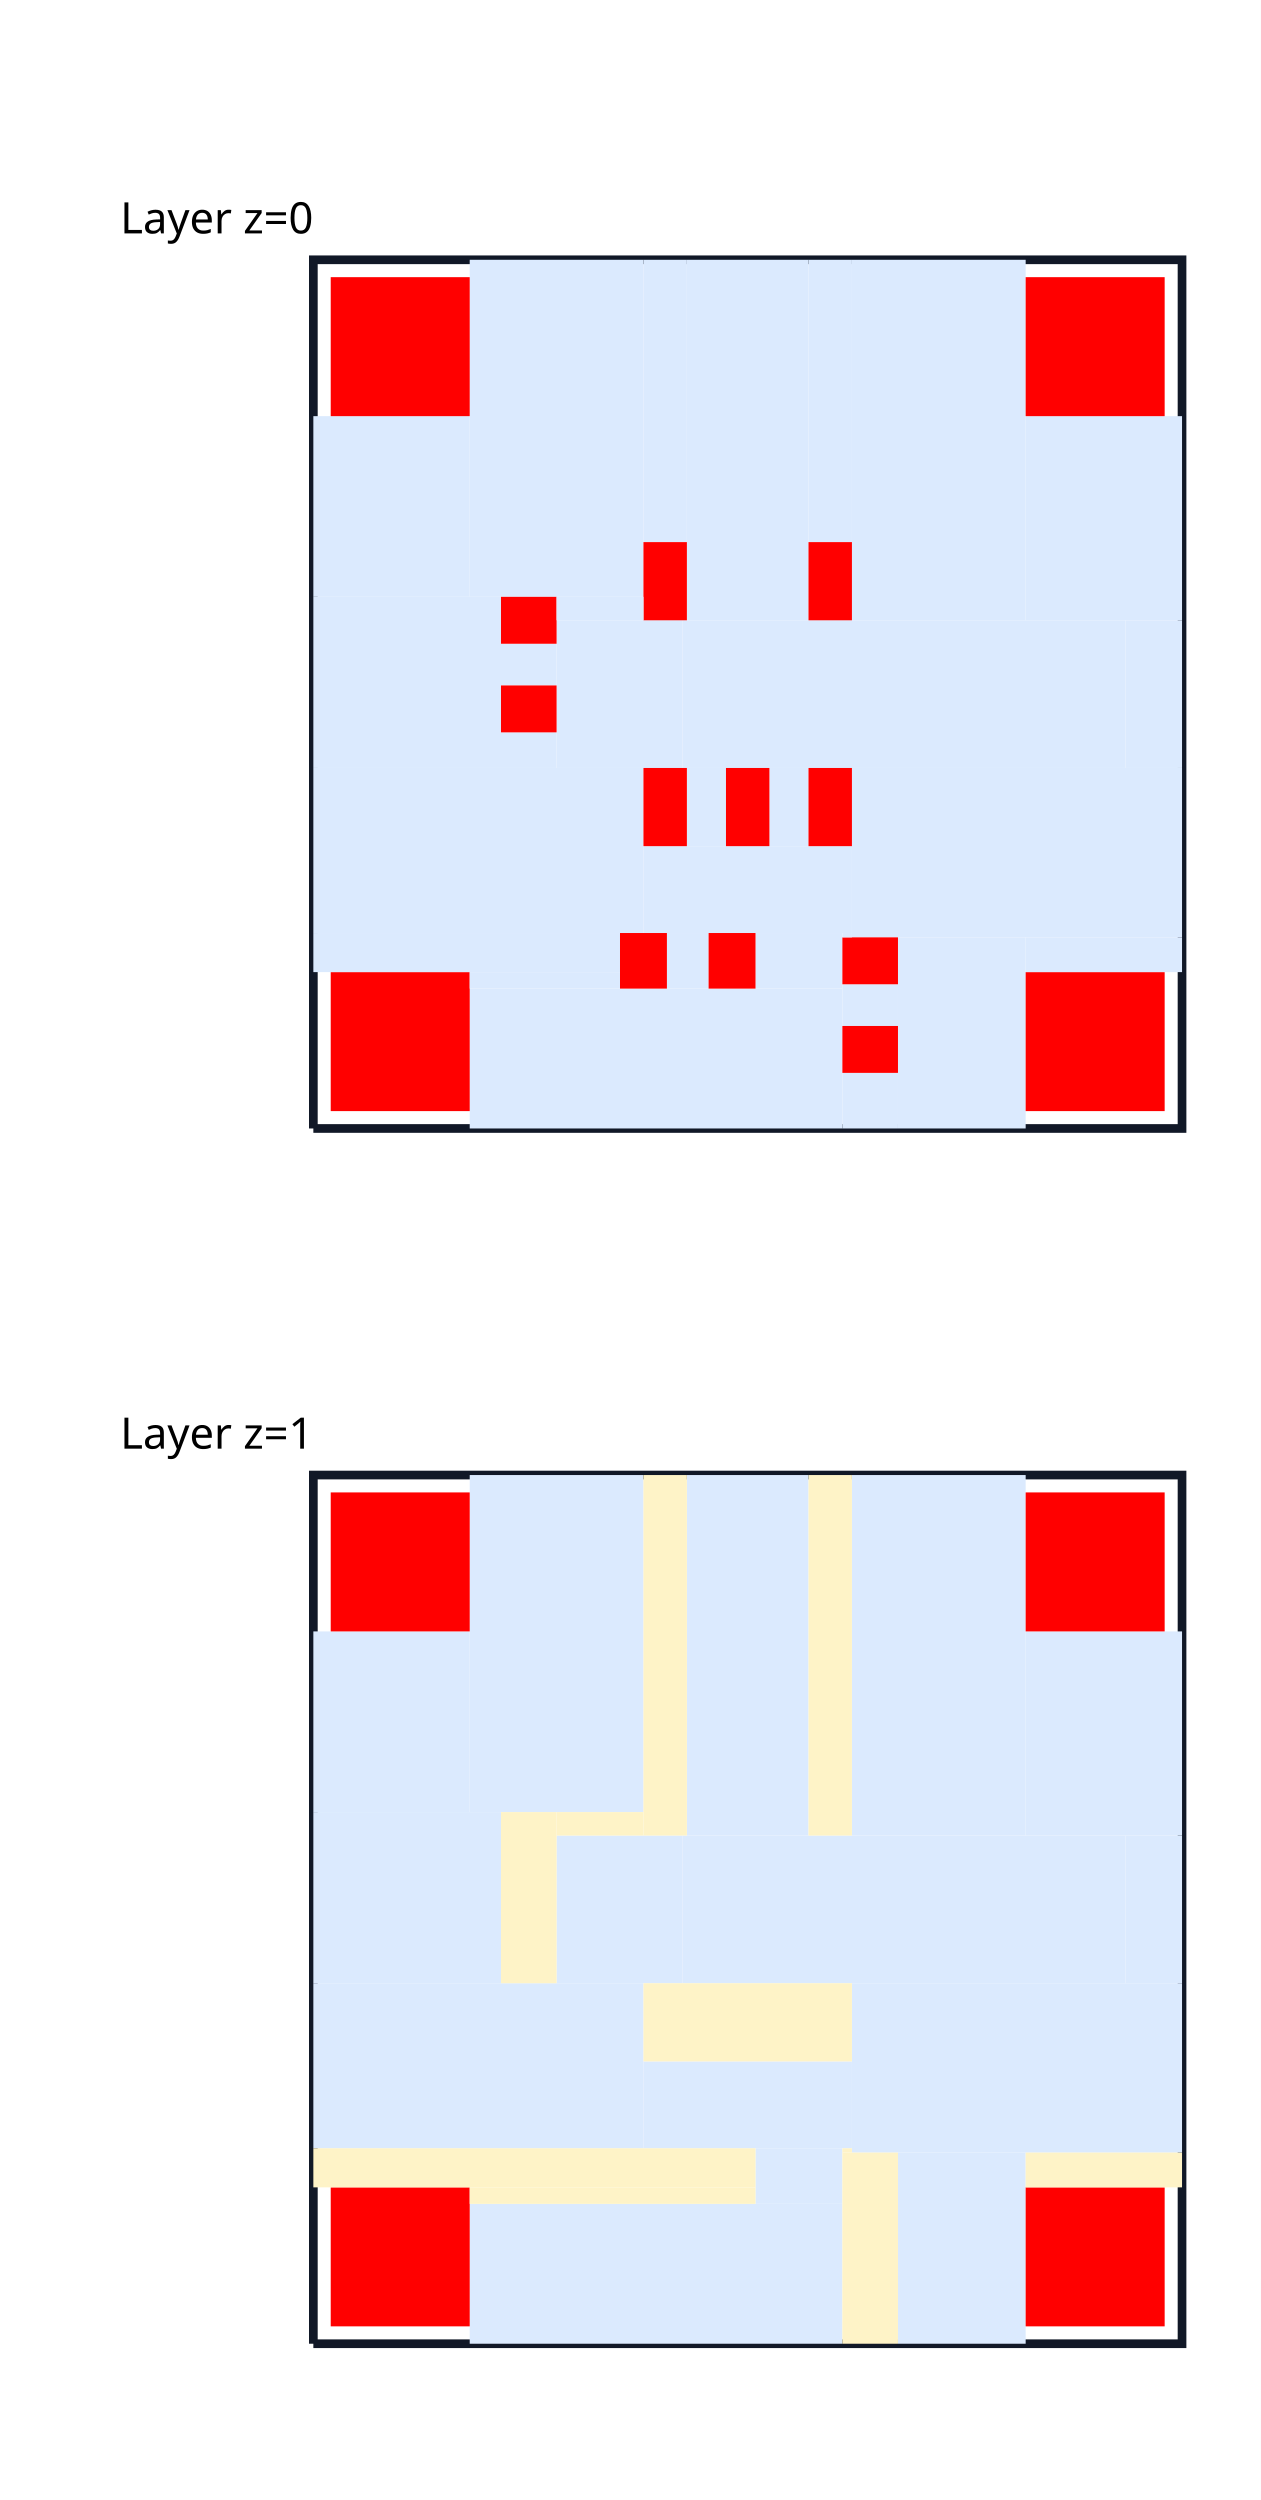
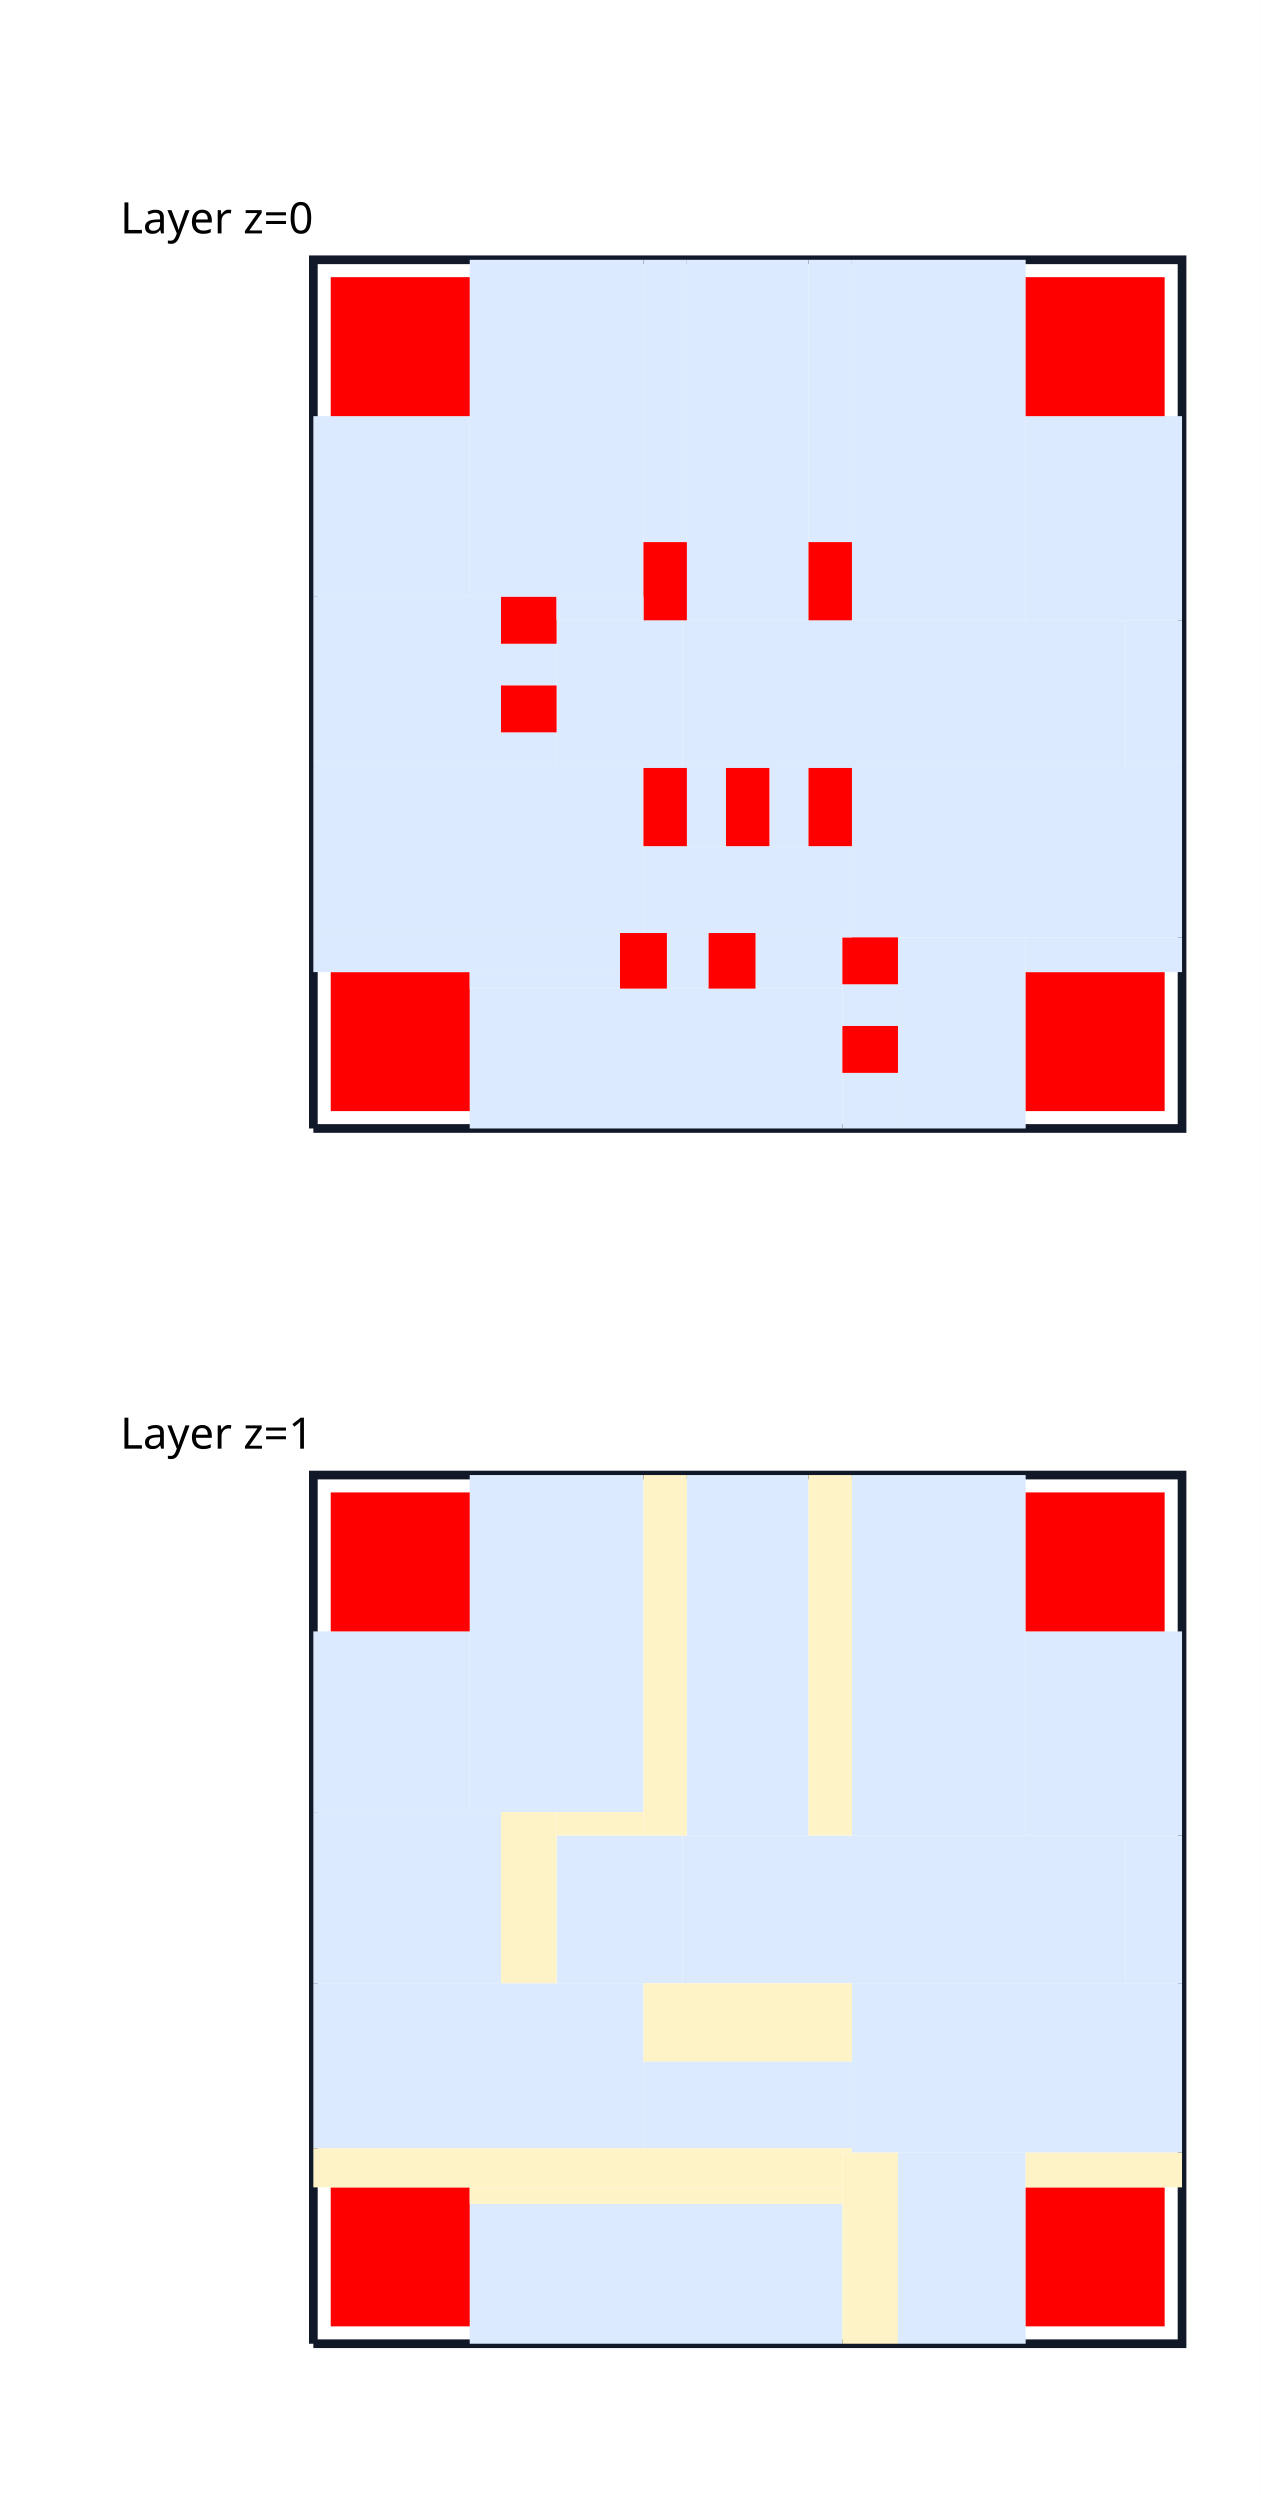
<svg xmlns="http://www.w3.org/2000/svg" width="640" height="1269" viewBox="0 0 640 1269">
  <rect width="100%" height="100%" fill="white" />
  <g>
    <polyline data-points="0,0 10,0 10,10 0,10 0,0" data-type="line" data-label="bounds" points="159.055,572.814 600,572.814 600,131.869 159.055,131.869 159.055,572.814" fill="none" stroke="#111827" stroke-width="4.409" />
  </g>
  <g>
-     <polyline data-points="0,-13.989588979166674 10,-13.989588979166674 10,-3.9895889791666743 0,-3.9895889791666743 0,-13.989588979166674" data-type="line" data-label="bounds" points="159.055,1189.677 600,1189.677 600,748.733 159.055,748.733 159.055,1189.677" fill="none" stroke="#111827" stroke-width="4.409" />
-   </g>
-   <g>
-     <rect data-type="rect" data-label="node" data-x="6.8" data-y="5" x="346.46" y="314.862" width="224.875" height="74.958" fill="#dbeafe" stroke="black" stroke-width="0.023" />
-   </g>
-   <g>
-     <rect data-type="rect" data-label="node" data-x="3.525060900000117" data-y="5" x="282.521" y="314.862" width="63.939" height="74.958" fill="#dbeafe" stroke="black" stroke-width="0.023" />
-   </g>
-   <g>
-     <rect data-type="rect" data-label="node" data-x="5" data-y="7.9249864499999845" x="348.663" y="131.869" width="61.729" height="182.993" fill="#dbeafe" stroke="black" stroke-width="0.023" />
-   </g>
-   <g>
-     <rect data-type="rect" data-label="node" data-x="1.900020250000069" data-y="3.2000280000000316" x="159.055" y="389.82" width="167.561" height="83.779" fill="#dbeafe" stroke="black" stroke-width="0.023" />
-   </g>
-   <g>
-     <rect data-type="rect" data-label="node" data-x="2.8000202500000686" data-y="8.059986449999984" x="238.425" y="131.869" width="88.191" height="171.088" fill="#dbeafe" stroke="black" stroke-width="0.023" />
-   </g>
-   <g>
-     <rect data-type="rect" data-label="node" data-x="8.099979749999932" data-y="3.1750280000000317" x="432.439" y="389.82" width="167.561" height="85.984" fill="#dbeafe" stroke="black" stroke-width="0.023" />
-   </g>
-   <g>
-     <rect data-type="rect" data-label="node" data-x="7.1999797499999305" data-y="7.9249864499999845" x="432.439" y="131.869" width="88.191" height="182.993" fill="#dbeafe" stroke="black" stroke-width="0.023" />
-   </g>
-   <g>
-     <rect data-type="rect" data-label="node" data-x="5" data-y="2.7500289000000313" x="326.616" y="429.505" width="105.823" height="44.094" fill="#dbeafe" stroke="black" stroke-width="0.023" />
-   </g>
-   <g>
-     <rect data-type="rect" data-label="node" data-x="1.0800202500000688" data-y="5.135" x="159.055" y="302.957" width="95.246" height="86.864" fill="#dbeafe" stroke="black" stroke-width="0.023" />
-   </g>
-   <g>
-     <rect data-type="rect" data-label="node" data-x="0.9" data-y="7.159986449999984" x="159.055" y="211.239" width="79.37" height="91.718" fill="#dbeafe" stroke="black" stroke-width="0.023" />
-   </g>
-   <g>
-     <rect data-type="rect" data-label="node" data-x="3.9450202500000686" data-y="0.8050144500000157" x="238.425" y="501.82" width="189.167" height="70.993" fill="#dbeafe" stroke="black" stroke-width="0.023" />
-   </g>
-   <g>
-     <rect data-type="rect" data-label="node" data-x="7.465020250000068" data-y="1.1000144500000157" x="455.813" y="475.804" width="64.817" height="97.009" fill="#dbeafe" stroke="black" stroke-width="0.023" />
-   </g>
-   <g>
-     <rect data-type="rect" data-label="node" data-x="9.1" data-y="7.024986449999984" x="520.63" y="211.239" width="79.37" height="103.623" fill="#dbeafe" stroke="black" stroke-width="0.023" />
-   </g>
-   <g>
-     <rect data-type="rect" data-label="node" data-x="9.674959349999952" data-y="5" x="571.335" y="314.862" width="28.665" height="74.958" fill="#dbeafe" stroke="black" stroke-width="0.023" />
-   </g>
-   <g>
-     <rect data-type="rect" data-label="node" data-x="5.590040500000137" data-y="1.9300289000000315" x="383.498" y="473.6" width="44.094" height="28.22" fill="#dbeafe" stroke="black" stroke-width="0.023" />
+     <polyline data-points="0,-13.989588958333332 10,-13.989588958333332 10,-3.989588958333332 0,-3.989588958333332 0,-13.989588958333332" data-type="line" data-label="bounds" points="159.055,1189.677 600,1189.677 600,748.733 159.055,748.733 159.055,1189.677" fill="none" stroke="#111827" stroke-width="4.409" />
+   </g>
+   <g>
+     <rect data-type="rect" data-label="node" data-x="6.799999499999999" data-y="5" x="346.46" y="314.862" width="224.875" height="74.958" fill="#dbeafe" stroke="black" stroke-width="0.023" />
+   </g>
+   <g>
+     <rect data-type="rect" data-label="node" data-x="3.525061" data-y="5" x="282.521" y="314.862" width="63.939" height="74.958" fill="#dbeafe" stroke="black" stroke-width="0.023" />
+   </g>
+   <g>
+     <rect data-type="rect" data-label="node" data-x="5.0000005000000005" data-y="7.924986499999999" x="348.663" y="131.869" width="61.729" height="182.993" fill="#dbeafe" stroke="black" stroke-width="0.023" />
+   </g>
+   <g>
+     <rect data-type="rect" data-label="node" data-x="1.9000205" data-y="3.2000279999999997" x="159.055" y="389.82" width="167.561" height="83.779" fill="#dbeafe" stroke="black" stroke-width="0.023" />
+   </g>
+   <g>
+     <rect data-type="rect" data-label="node" data-x="2.8000204999999996" data-y="8.0599865" x="238.425" y="131.869" width="88.191" height="171.088" fill="#dbeafe" stroke="black" stroke-width="0.023" />
+   </g>
+   <g>
+     <rect data-type="rect" data-label="node" data-x="8.0999795" data-y="3.1750279999999997" x="432.439" y="389.82" width="167.561" height="85.984" fill="#dbeafe" stroke="black" stroke-width="0.023" />
+   </g>
+   <g>
+     <rect data-type="rect" data-label="node" data-x="7.1999794999999995" data-y="7.924986499999999" x="432.439" y="131.869" width="88.191" height="182.993" fill="#dbeafe" stroke="black" stroke-width="0.023" />
+   </g>
+   <g>
+     <rect data-type="rect" data-label="node" data-x="5" data-y="2.750029" x="326.616" y="429.505" width="105.823" height="44.094" fill="#dbeafe" stroke="black" stroke-width="0.023" />
+   </g>
+   <g>
+     <rect data-type="rect" data-label="node" data-x="1.0800205" data-y="5.135" x="159.055" y="302.957" width="95.246" height="86.864" fill="#dbeafe" stroke="black" stroke-width="0.023" />
+   </g>
+   <g>
+     <rect data-type="rect" data-label="node" data-x="0.8999999999999999" data-y="7.1599865" x="159.055" y="211.239" width="79.37" height="91.718" fill="#dbeafe" stroke="black" stroke-width="0.023" />
+   </g>
+   <g>
+     <rect data-type="rect" data-label="node" data-x="3.9450204999999996" data-y="0.8050145" x="238.425" y="501.82" width="189.167" height="70.993" fill="#dbeafe" stroke="black" stroke-width="0.023" />
+   </g>
+   <g>
+     <rect data-type="rect" data-label="node" data-x="7.4650205" data-y="1.1000145" x="455.813" y="475.804" width="64.817" height="97.009" fill="#dbeafe" stroke="black" stroke-width="0.023" />
+   </g>
+   <g>
+     <rect data-type="rect" data-label="node" data-x="9.1" data-y="7.024986499999999" x="520.63" y="211.239" width="79.37" height="103.623" fill="#dbeafe" stroke="black" stroke-width="0.023" />
+   </g>
+   <g>
+     <rect data-type="rect" data-label="node" data-x="9.674958999999998" data-y="5" x="571.335" y="314.862" width="28.665" height="74.958" fill="#dbeafe" stroke="black" stroke-width="0.023" />
  </g>
  <g>
    <rect data-type="rect" data-label="node" data-x="1" data-y="1" x="167.874" y="493.444" width="70.551" height="70.551" fill="red" stroke="black" stroke-width="0.023" />
  </g>
  <g>
    <rect data-type="rect" data-label="node" data-x="1" data-y="9" x="167.874" y="140.688" width="70.551" height="70.551" fill="red" stroke="black" stroke-width="0.023" />
  </g>
  <g>
    <rect data-type="rect" data-label="node" data-x="9" data-y="9" x="520.63" y="140.688" width="70.551" height="70.551" fill="red" stroke="black" stroke-width="0.023" />
  </g>
  <g>
    <rect data-type="rect" data-label="node" data-x="9" data-y="1" x="520.63" y="493.444" width="70.551" height="70.551" fill="red" stroke="black" stroke-width="0.023" />
  </g>
  <g>
-     <rect data-type="rect" data-label="node" data-x="4.310040500000138" data-y="1.9300289000000315" x="338.521" y="473.6" width="21.165" height="28.22" fill="#dbeafe" stroke="black" stroke-width="0.023" />
-   </g>
-   <g>
-     <rect data-type="rect" data-label="node" data-x="1.7650202500000691" data-y="2.0250144500000156" x="159.055" y="473.6" width="155.655" height="19.844" fill="#dbeafe" stroke="black" stroke-width="0.023" />
-   </g>
-   <g>
-     <rect data-type="rect" data-label="node" data-x="2.480040500000138" data-y="5.339972899999967" x="254.301" y="326.768" width="28.22" height="21.165" fill="#dbeafe" stroke="black" stroke-width="0.023" />
-   </g>
-   <g>
-     <rect data-type="rect" data-label="node" data-x="4.5250200000000405" data-y="3.7000280000000316" x="348.663" y="389.82" width="19.841" height="39.685" fill="#dbeafe" stroke="black" stroke-width="0.023" />
-   </g>
-   <g>
-     <rect data-type="rect" data-label="node" data-x="5.474979999999903" data-y="3.7000280000000316" x="390.551" y="389.82" width="19.841" height="39.685" fill="#dbeafe" stroke="black" stroke-width="0.023" />
-   </g>
-   <g>
-     <rect data-type="rect" data-label="node" data-x="9.1" data-y="2.0000144500000157" x="520.63" y="475.804" width="79.37" height="17.639" fill="#dbeafe" stroke="black" stroke-width="0.023" />
-   </g>
-   <g>
-     <rect data-type="rect" data-label="node" data-x="2.480040500000138" data-y="4.355" x="254.301" y="371.744" width="28.22" height="18.076" fill="#dbeafe" stroke="black" stroke-width="0.023" />
-   </g>
-   <g>
-     <rect data-type="rect" data-label="node" data-x="4.050040000000138" data-y="8.374985549999984" x="326.616" y="131.869" width="22.047" height="143.308" fill="#dbeafe" stroke="black" stroke-width="0.023" />
-   </g>
-   <g>
-     <rect data-type="rect" data-label="node" data-x="5.949959999999862" data-y="8.374985549999984" x="410.392" y="131.869" width="22.047" height="143.308" fill="#dbeafe" stroke="black" stroke-width="0.023" />
-   </g>
-   <g>
-     <rect data-type="rect" data-label="node" data-x="6.410040500000138" data-y="0.32001445000001594" x="427.592" y="544.592" width="28.22" height="28.222" fill="#dbeafe" stroke="black" stroke-width="0.023" />
-   </g>
-   <g>
-     <rect data-type="rect" data-label="node" data-x="6.410040500000138" data-y="1.4200289000000317" x="427.592" y="499.615" width="28.22" height="21.165" fill="#dbeafe" stroke="black" stroke-width="0.023" />
+     <rect data-type="rect" data-label="node" data-x="1.7650204999999999" data-y="2.0250144999999997" x="159.055" y="473.6" width="155.655" height="19.844" fill="#dbeafe" stroke="black" stroke-width="0.023" />
+   </g>
+   <g>
+     <rect data-type="rect" data-label="node" data-x="2.480041" data-y="4.3549999999999995" x="254.301" y="371.744" width="28.22" height="18.076" fill="#dbeafe" stroke="black" stroke-width="0.023" />
+   </g>
+   <g>
+     <rect data-type="rect" data-label="node" data-x="2.480041" data-y="5.339972999999999" x="254.301" y="326.768" width="28.22" height="21.165" fill="#dbeafe" stroke="black" stroke-width="0.023" />
+   </g>
+   <g>
+     <rect data-type="rect" data-label="node" data-x="4.310041" data-y="1.930029" x="338.521" y="473.6" width="21.165" height="28.22" fill="#dbeafe" stroke="black" stroke-width="0.023" />
+   </g>
+   <g>
+     <rect data-type="rect" data-label="node" data-x="4.0500405" data-y="8.3749855" x="326.616" y="131.869" width="22.047" height="143.308" fill="#dbeafe" stroke="black" stroke-width="0.023" />
+   </g>
+   <g>
+     <rect data-type="rect" data-label="node" data-x="4.5250205" data-y="3.7000279999999997" x="348.663" y="389.82" width="19.841" height="39.685" fill="#dbeafe" stroke="black" stroke-width="0.023" />
+   </g>
+   <g>
+     <rect data-type="rect" data-label="node" data-x="5.4749795" data-y="3.7000279999999997" x="390.551" y="389.82" width="19.841" height="39.685" fill="#dbeafe" stroke="black" stroke-width="0.023" />
+   </g>
+   <g>
+     <rect data-type="rect" data-label="node" data-x="5.590040999999999" data-y="1.930029" x="383.498" y="473.6" width="44.094" height="28.22" fill="#dbeafe" stroke="black" stroke-width="0.023" />
+   </g>
+   <g>
+     <rect data-type="rect" data-label="node" data-x="6.410041" data-y="0.3200145" x="427.592" y="544.592" width="28.22" height="28.222" fill="#dbeafe" stroke="black" stroke-width="0.023" />
+   </g>
+   <g>
+     <rect data-type="rect" data-label="node" data-x="5.94996" data-y="8.3749855" x="410.392" y="131.869" width="22.047" height="143.308" fill="#dbeafe" stroke="black" stroke-width="0.023" />
+   </g>
+   <g>
+     <rect data-type="rect" data-label="node" data-x="6.410041" data-y="1.420029" x="427.592" y="499.615" width="28.22" height="21.165" fill="#dbeafe" stroke="black" stroke-width="0.023" />
+   </g>
+   <g>
+     <rect data-type="rect" data-label="node" data-x="9.1" data-y="2.0000145" x="520.63" y="475.804" width="79.37" height="17.639" fill="#dbeafe" stroke="black" stroke-width="0.023" />
  </g>
  <g>
    <rect data-type="rect" data-label="node" data-x="4.050040000000138" data-y="3.7000280000000316" x="326.616" y="389.82" width="22.047" height="39.685" fill="red" stroke="black" stroke-width="0.023" />
  </g>
  <g>
    <rect data-type="rect" data-label="node" data-x="4.999999999999943" data-y="3.7000280000000316" x="368.504" y="389.82" width="22.047" height="39.685" fill="red" stroke="black" stroke-width="0.023" />
  </g>
  <g>
    <rect data-type="rect" data-label="node" data-x="5.949959999999862" data-y="3.7000280000000316" x="410.392" y="389.82" width="22.047" height="39.685" fill="red" stroke="black" stroke-width="0.023" />
  </g>
  <g>
    <rect data-type="rect" data-label="node" data-x="5.949959999999862" data-y="6.299971999999968" x="410.392" y="275.177" width="22.047" height="39.685" fill="red" stroke="black" stroke-width="0.023" />
  </g>
  <g>
    <rect data-type="rect" data-label="node" data-x="4.050040000000138" data-y="6.299971999999968" x="326.616" y="275.177" width="22.047" height="39.685" fill="red" stroke="black" stroke-width="0.023" />
  </g>
  <g>
    <rect data-type="rect" data-label="node" data-x="2.480040500000138" data-y="5.849972899999967" x="254.301" y="302.957" width="28.22" height="23.811" fill="red" stroke="black" stroke-width="0.023" />
  </g>
  <g>
    <rect data-type="rect" data-label="node" data-x="2.480040500000138" data-y="4.829972899999968" x="254.301" y="347.933" width="28.22" height="23.811" fill="red" stroke="black" stroke-width="0.023" />
  </g>
  <g>
    <rect data-type="rect" data-label="node" data-x="3.8000405000001383" data-y="1.9300289000000315" x="314.71" y="473.6" width="23.811" height="28.22" fill="red" stroke="black" stroke-width="0.023" />
  </g>
  <g>
    <rect data-type="rect" data-label="node" data-x="4.820040500000138" data-y="1.9300289000000315" x="359.687" y="473.6" width="23.811" height="28.22" fill="red" stroke="black" stroke-width="0.023" />
  </g>
  <g>
    <rect data-type="rect" data-label="node" data-x="6.410040500000138" data-y="0.9100289000000319" x="427.592" y="520.781" width="28.22" height="23.811" fill="red" stroke="black" stroke-width="0.023" />
  </g>
  <g>
    <rect data-type="rect" data-label="node" data-x="6.410040500000138" data-y="1.9300289000000315" x="427.592" y="475.804" width="28.22" height="23.811" fill="red" stroke="black" stroke-width="0.023" />
  </g>
  <g>
-     <rect data-type="rect" data-label="node" data-x="3.300040500000138" data-y="5.984972899999969" x="282.521" y="302.957" width="44.094" height="11.906" fill="#dbeafe" stroke="black" stroke-width="0.023" />
-   </g>
-   <g>
-     <rect data-type="rect" data-label="node" data-x="6.145" data-y="2.2250289000000314" x="427.592" y="473.6" width="4.847" height="2.205" fill="#dbeafe" stroke="black" stroke-width="0.023" />
-   </g>
-   <g>
-     <rect data-type="rect" data-label="node" data-x="2.6650202500000693" data-y="1.7050144500000157" x="238.425" y="493.444" width="76.285" height="8.377" fill="#dbeafe" stroke="black" stroke-width="0.023" />
-   </g>
-   <g>
-     <rect data-type="rect" data-label="node" data-x="6.8" data-y="-8.989588979166674" x="346.46" y="931.726" width="224.875" height="74.958" fill="#dbeafe" stroke="black" stroke-width="0.023" />
-   </g>
-   <g>
-     <rect data-type="rect" data-label="node" data-x="3.525060900000117" data-y="-8.989588979166674" x="282.521" y="931.726" width="63.939" height="74.958" fill="#dbeafe" stroke="black" stroke-width="0.023" />
-   </g>
-   <g>
-     <rect data-type="rect" data-label="node" data-x="5" data-y="-6.06460252916669" x="348.663" y="748.733" width="61.729" height="182.993" fill="#dbeafe" stroke="black" stroke-width="0.023" />
-   </g>
-   <g>
-     <rect data-type="rect" data-label="node" data-x="1.900020250000069" data-y="-10.789560979166643" x="159.055" y="1006.684" width="167.561" height="83.779" fill="#dbeafe" stroke="black" stroke-width="0.023" />
-   </g>
-   <g>
-     <rect data-type="rect" data-label="node" data-x="2.8000202500000686" data-y="-5.92960252916669" x="238.425" y="748.733" width="88.191" height="171.088" fill="#dbeafe" stroke="black" stroke-width="0.023" />
-   </g>
-   <g>
-     <rect data-type="rect" data-label="node" data-x="8.099979749999932" data-y="-10.814560979166643" x="432.439" y="1006.684" width="167.561" height="85.984" fill="#dbeafe" stroke="black" stroke-width="0.023" />
-   </g>
-   <g>
-     <rect data-type="rect" data-label="node" data-x="7.1999797499999305" data-y="-6.06460252916669" x="432.439" y="748.733" width="88.191" height="182.993" fill="#dbeafe" stroke="black" stroke-width="0.023" />
-   </g>
-   <g>
-     <rect data-type="rect" data-label="node" data-x="5" data-y="-11.239560079166644" x="326.616" y="1046.369" width="105.823" height="44.094" fill="#dbeafe" stroke="black" stroke-width="0.023" />
-   </g>
-   <g>
-     <rect data-type="rect" data-label="node" data-x="1.0800202500000688" data-y="-8.854588979166675" x="159.055" y="919.82" width="95.246" height="86.864" fill="#dbeafe" stroke="black" stroke-width="0.023" />
-   </g>
-   <g>
-     <rect data-type="rect" data-label="node" data-x="0.9" data-y="-6.82960252916669" x="159.055" y="828.103" width="79.37" height="91.718" fill="#dbeafe" stroke="black" stroke-width="0.023" />
-   </g>
-   <g>
-     <rect data-type="rect" data-label="node" data-x="3.9450202500000686" data-y="-13.184574529166659" x="238.425" y="1118.684" width="189.167" height="70.993" fill="#dbeafe" stroke="black" stroke-width="0.023" />
-   </g>
-   <g>
-     <rect data-type="rect" data-label="node" data-x="7.465020250000068" data-y="-12.889574529166659" x="455.813" y="1092.668" width="64.817" height="97.009" fill="#dbeafe" stroke="black" stroke-width="0.023" />
-   </g>
-   <g>
-     <rect data-type="rect" data-label="node" data-x="9.1" data-y="-6.96460252916669" x="520.63" y="828.103" width="79.37" height="103.623" fill="#dbeafe" stroke="black" stroke-width="0.023" />
-   </g>
-   <g>
-     <rect data-type="rect" data-label="node" data-x="9.674959349999952" data-y="-8.989588979166674" x="571.335" y="931.726" width="28.665" height="74.958" fill="#dbeafe" stroke="black" stroke-width="0.023" />
-   </g>
-   <g>
-     <rect data-type="rect" data-label="node" data-x="5.590040500000137" data-y="-12.059560079166642" x="383.498" y="1090.464" width="44.094" height="28.22" fill="#dbeafe" stroke="black" stroke-width="0.023" />
-   </g>
-   <g>
-     <rect data-type="rect" data-label="node" data-x="1" data-y="-12.989588979166674" x="167.874" y="1110.307" width="70.551" height="70.551" fill="red" stroke="black" stroke-width="0.023" />
-   </g>
-   <g>
-     <rect data-type="rect" data-label="node" data-x="1" data-y="-4.989588979166674" x="167.874" y="757.551" width="70.551" height="70.551" fill="red" stroke="black" stroke-width="0.023" />
-   </g>
-   <g>
-     <rect data-type="rect" data-label="node" data-x="9" data-y="-4.989588979166674" x="520.63" y="757.551" width="70.551" height="70.551" fill="red" stroke="black" stroke-width="0.023" />
-   </g>
-   <g>
-     <rect data-type="rect" data-label="node" data-x="9" data-y="-12.989588979166674" x="520.63" y="1110.307" width="70.551" height="70.551" fill="red" stroke="black" stroke-width="0.023" />
-   </g>
-   <g>
-     <rect data-type="rect" data-label="node" data-x="5" data-y="-10.289560979166643" x="326.616" y="1006.684" width="105.823" height="39.685" fill="#fef3c7" stroke="black" stroke-width="0.023" />
-   </g>
-   <g>
-     <rect data-type="rect" data-label="node" data-x="2.545020250000069" data-y="-11.964574529166658" x="159.055" y="1090.464" width="224.443" height="19.844" fill="#fef3c7" stroke="black" stroke-width="0.023" />
-   </g>
-   <g>
-     <rect data-type="rect" data-label="node" data-x="9.1" data-y="-11.989574529166658" x="520.63" y="1092.668" width="79.37" height="17.639" fill="#fef3c7" stroke="black" stroke-width="0.023" />
-   </g>
-   <g>
-     <rect data-type="rect" data-label="node" data-x="2.480040500000138" data-y="-8.854588979166675" x="254.301" y="919.82" width="28.22" height="86.864" fill="#fef3c7" stroke="black" stroke-width="0.023" />
-   </g>
-   <g>
-     <rect data-type="rect" data-label="node" data-x="4.050040000000138" data-y="-6.06460252916669" x="326.616" y="748.733" width="22.047" height="182.993" fill="#fef3c7" stroke="black" stroke-width="0.023" />
-   </g>
-   <g>
-     <rect data-type="rect" data-label="node" data-x="6.410040500000138" data-y="-12.889574529166659" x="427.592" y="1092.668" width="28.22" height="97.009" fill="#fef3c7" stroke="black" stroke-width="0.023" />
-   </g>
-   <g>
-     <rect data-type="rect" data-label="node" data-x="5.949959999999862" data-y="-6.06460252916669" x="410.392" y="748.733" width="22.047" height="182.993" fill="#fef3c7" stroke="black" stroke-width="0.023" />
-   </g>
-   <g>
-     <rect data-type="rect" data-label="node" data-x="3.300040500000138" data-y="-8.004616079166706" x="282.521" y="919.82" width="44.094" height="11.906" fill="#fef3c7" stroke="black" stroke-width="0.023" />
-   </g>
-   <g>
-     <rect data-type="rect" data-label="node" data-x="6.145" data-y="-11.764560079166642" x="427.592" y="1090.464" width="4.847" height="2.205" fill="#fef3c7" stroke="black" stroke-width="0.023" />
-   </g>
-   <g>
-     <rect data-type="rect" data-label="node" data-x="3.4450202500000686" data-y="-12.284574529166658" x="238.425" y="1110.307" width="145.073" height="8.377" fill="#fef3c7" stroke="black" stroke-width="0.023" />
-   </g>
-   <text data-type="text" data-label="Layer z=0" data-x="0" data-y="10.691671183333339" x="159.055" y="101.37" fill="black" font-size="22.047" font-family="sans-serif" text-anchor="end" dominant-baseline="text-before-edge">Layer z=0</text>
-   <text data-type="text" data-label="Layer z=1" data-x="0" data-y="-3.297917795833335" x="159.055" y="718.234" fill="black" font-size="22.047" font-family="sans-serif" text-anchor="end" dominant-baseline="text-before-edge">Layer z=1</text>
+     <rect data-type="rect" data-label="node" data-x="3.300040750000069" data-y="5.984973" x="282.521" y="302.957" width="44.094" height="11.906" fill="#dbeafe" stroke="black" stroke-width="0.023" />
+   </g>
+   <g>
+     <rect data-type="rect" data-label="node" data-x="6.145" data-y="2.225029" x="427.592" y="473.6" width="4.847" height="2.205" fill="#dbeafe" stroke="black" stroke-width="0.023" />
+   </g>
+   <g>
+     <rect data-type="rect" data-label="node" data-x="2.6650202500000693" data-y="1.7050144999999999" x="238.425" y="493.444" width="76.285" height="8.377" fill="#dbeafe" stroke="black" stroke-width="0.023" />
+   </g>
+   <g>
+     <rect data-type="rect" data-label="node" data-x="6.799999499999999" data-y="-8.989588958333332" x="346.46" y="931.726" width="224.875" height="74.958" fill="#dbeafe" stroke="black" stroke-width="0.023" />
+   </g>
+   <g>
+     <rect data-type="rect" data-label="node" data-x="3.525061" data-y="-8.989588958333332" x="282.521" y="931.726" width="63.939" height="74.958" fill="#dbeafe" stroke="black" stroke-width="0.023" />
+   </g>
+   <g>
+     <rect data-type="rect" data-label="node" data-x="5.0000005000000005" data-y="-6.064602458333333" x="348.663" y="748.733" width="61.729" height="182.993" fill="#dbeafe" stroke="black" stroke-width="0.023" />
+   </g>
+   <g>
+     <rect data-type="rect" data-label="node" data-x="1.9000205" data-y="-10.789560958333333" x="159.055" y="1006.684" width="167.561" height="83.779" fill="#dbeafe" stroke="black" stroke-width="0.023" />
+   </g>
+   <g>
+     <rect data-type="rect" data-label="node" data-x="2.8000204999999996" data-y="-5.929602458333331" x="238.425" y="748.733" width="88.191" height="171.088" fill="#dbeafe" stroke="black" stroke-width="0.023" />
+   </g>
+   <g>
+     <rect data-type="rect" data-label="node" data-x="8.0999795" data-y="-10.814560958333333" x="432.439" y="1006.684" width="167.561" height="85.984" fill="#dbeafe" stroke="black" stroke-width="0.023" />
+   </g>
+   <g>
+     <rect data-type="rect" data-label="node" data-x="7.1999794999999995" data-y="-6.064602458333333" x="432.439" y="748.733" width="88.191" height="182.993" fill="#dbeafe" stroke="black" stroke-width="0.023" />
+   </g>
+   <g>
+     <rect data-type="rect" data-label="node" data-x="5" data-y="-11.239559958333333" x="326.616" y="1046.369" width="105.823" height="44.094" fill="#dbeafe" stroke="black" stroke-width="0.023" />
+   </g>
+   <g>
+     <rect data-type="rect" data-label="node" data-x="1.0800205" data-y="-8.854588958333332" x="159.055" y="919.82" width="95.246" height="86.864" fill="#dbeafe" stroke="black" stroke-width="0.023" />
+   </g>
+   <g>
+     <rect data-type="rect" data-label="node" data-x="0.8999999999999999" data-y="-6.829602458333333" x="159.055" y="828.103" width="79.37" height="91.718" fill="#dbeafe" stroke="black" stroke-width="0.023" />
+   </g>
+   <g>
+     <rect data-type="rect" data-label="node" data-x="3.9450204999999996" data-y="-13.184574458333332" x="238.425" y="1118.684" width="189.167" height="70.993" fill="#dbeafe" stroke="black" stroke-width="0.023" />
+   </g>
+   <g>
+     <rect data-type="rect" data-label="node" data-x="7.4650205" data-y="-12.889574458333332" x="455.813" y="1092.668" width="64.817" height="97.009" fill="#dbeafe" stroke="black" stroke-width="0.023" />
+   </g>
+   <g>
+     <rect data-type="rect" data-label="node" data-x="9.1" data-y="-6.964602458333333" x="520.63" y="828.103" width="79.37" height="103.623" fill="#dbeafe" stroke="black" stroke-width="0.023" />
+   </g>
+   <g>
+     <rect data-type="rect" data-label="node" data-x="9.674958999999998" data-y="-8.989588958333332" x="571.335" y="931.726" width="28.665" height="74.958" fill="#dbeafe" stroke="black" stroke-width="0.023" />
+   </g>
+   <g>
+     <rect data-type="rect" data-label="node" data-x="1" data-y="-12.989588958333332" x="167.874" y="1110.307" width="70.551" height="70.551" fill="red" stroke="black" stroke-width="0.023" />
+   </g>
+   <g>
+     <rect data-type="rect" data-label="node" data-x="1" data-y="-4.989588958333332" x="167.874" y="757.551" width="70.551" height="70.551" fill="red" stroke="black" stroke-width="0.023" />
+   </g>
+   <g>
+     <rect data-type="rect" data-label="node" data-x="9" data-y="-4.989588958333332" x="520.63" y="757.551" width="70.551" height="70.551" fill="red" stroke="black" stroke-width="0.023" />
+   </g>
+   <g>
+     <rect data-type="rect" data-label="node" data-x="9" data-y="-12.989588958333332" x="520.63" y="1110.307" width="70.551" height="70.551" fill="red" stroke="black" stroke-width="0.023" />
+   </g>
+   <g>
+     <rect data-type="rect" data-label="node" data-x="4.0500405" data-y="-6.064602458333333" x="326.616" y="748.733" width="22.047" height="182.993" fill="#fef3c7" stroke="black" stroke-width="0.023" />
+   </g>
+   <g>
+     <rect data-type="rect" data-label="node" data-x="5.94996" data-y="-6.064602458333333" x="410.392" y="748.733" width="22.047" height="182.993" fill="#fef3c7" stroke="black" stroke-width="0.023" />
+   </g>
+   <g>
+     <rect data-type="rect" data-label="node" data-x="5" data-y="-10.289560958333333" x="326.616" y="1006.684" width="105.823" height="39.685" fill="#fef3c7" stroke="black" stroke-width="0.023" />
+   </g>
+   <g>
+     <rect data-type="rect" data-label="node" data-x="9.1" data-y="-11.989574458333333" x="520.63" y="1092.668" width="79.37" height="17.639" fill="#fef3c7" stroke="black" stroke-width="0.023" />
+   </g>
+   <g>
+     <rect data-type="rect" data-label="node" data-x="2.480041" data-y="-8.854588958333332" x="254.301" y="919.82" width="28.22" height="86.864" fill="#fef3c7" stroke="black" stroke-width="0.023" />
+   </g>
+   <g>
+     <rect data-type="rect" data-label="node" data-x="6.410041" data-y="-12.889574458333332" x="427.592" y="1092.668" width="28.22" height="97.009" fill="#fef3c7" stroke="black" stroke-width="0.023" />
+   </g>
+   <g>
+     <rect data-type="rect" data-label="node" data-x="3.0450204999999997" data-y="-11.964574458333333" x="159.055" y="1090.464" width="268.537" height="19.844" fill="#fef3c7" stroke="black" stroke-width="0.023" />
+   </g>
+   <g>
+     <rect data-type="rect" data-label="node" data-x="3.300041" data-y="-8.004615958333332" x="282.521" y="919.82" width="44.094" height="11.906" fill="#fef3c7" stroke="black" stroke-width="0.023" />
+   </g>
+   <g>
+     <rect data-type="rect" data-label="node" data-x="6.145" data-y="-11.764559958333333" x="427.592" y="1090.464" width="4.847" height="2.205" fill="#fef3c7" stroke="black" stroke-width="0.023" />
+   </g>
+   <g>
+     <rect data-type="rect" data-label="node" data-x="3.9450204999999996" data-y="-12.284574458333331" x="238.425" y="1110.307" width="189.167" height="8.377" fill="#fef3c7" stroke="black" stroke-width="0.023" />
+   </g>
+   <text data-type="text" data-label="Layer z=0" data-x="0" data-y="10.691671166666666" x="159.055" y="101.37" fill="black" font-size="22.047" font-family="sans-serif" text-anchor="end" dominant-baseline="text-before-edge">Layer z=0</text>
+   <text data-type="text" data-label="Layer z=1" data-x="0" data-y="-3.2979177916666664" x="159.055" y="718.234" fill="black" font-size="22.047" font-family="sans-serif" text-anchor="end" dominant-baseline="text-before-edge">Layer z=1</text>
  <g id="crosshair" style="display: none">
    <line id="crosshair-h" y1="0" y2="1269" stroke="#666" stroke-width="0.5" />
    <line id="crosshair-v" x1="0" x2="640" stroke="#666" stroke-width="0.5" />
    <text id="coordinates" font-family="monospace" font-size="12" fill="#666" />
  </g>
</svg>
